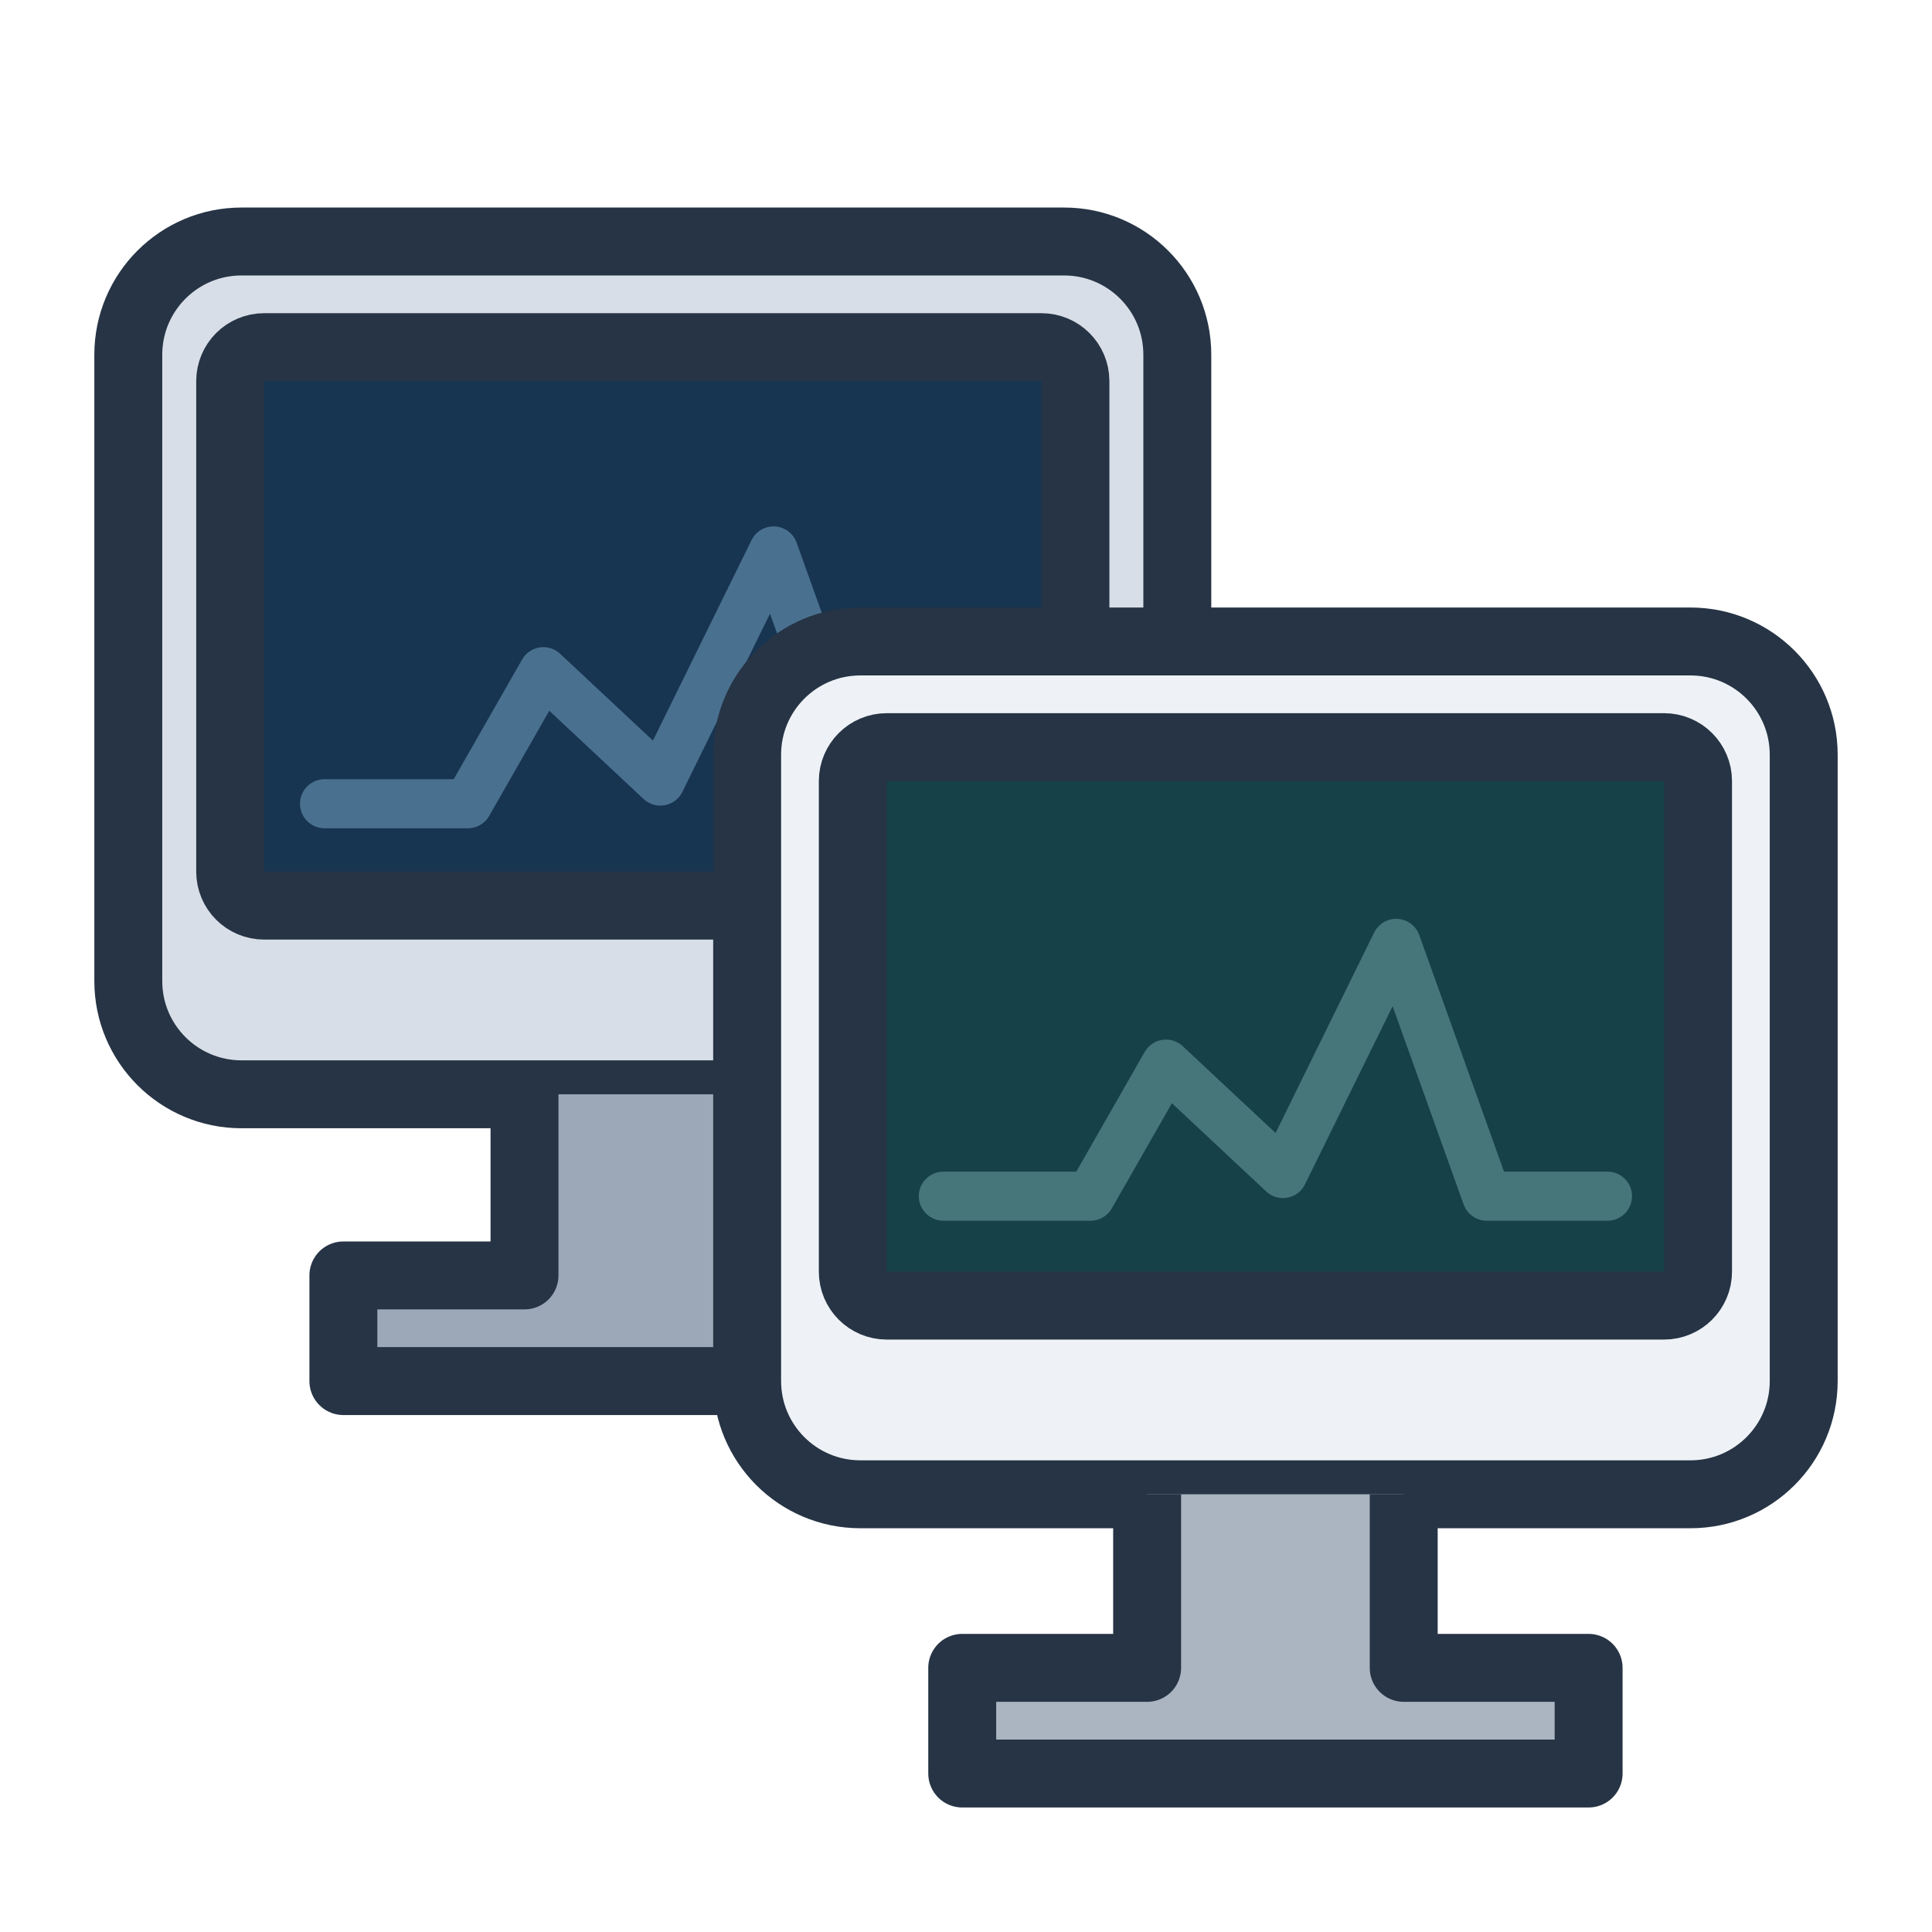
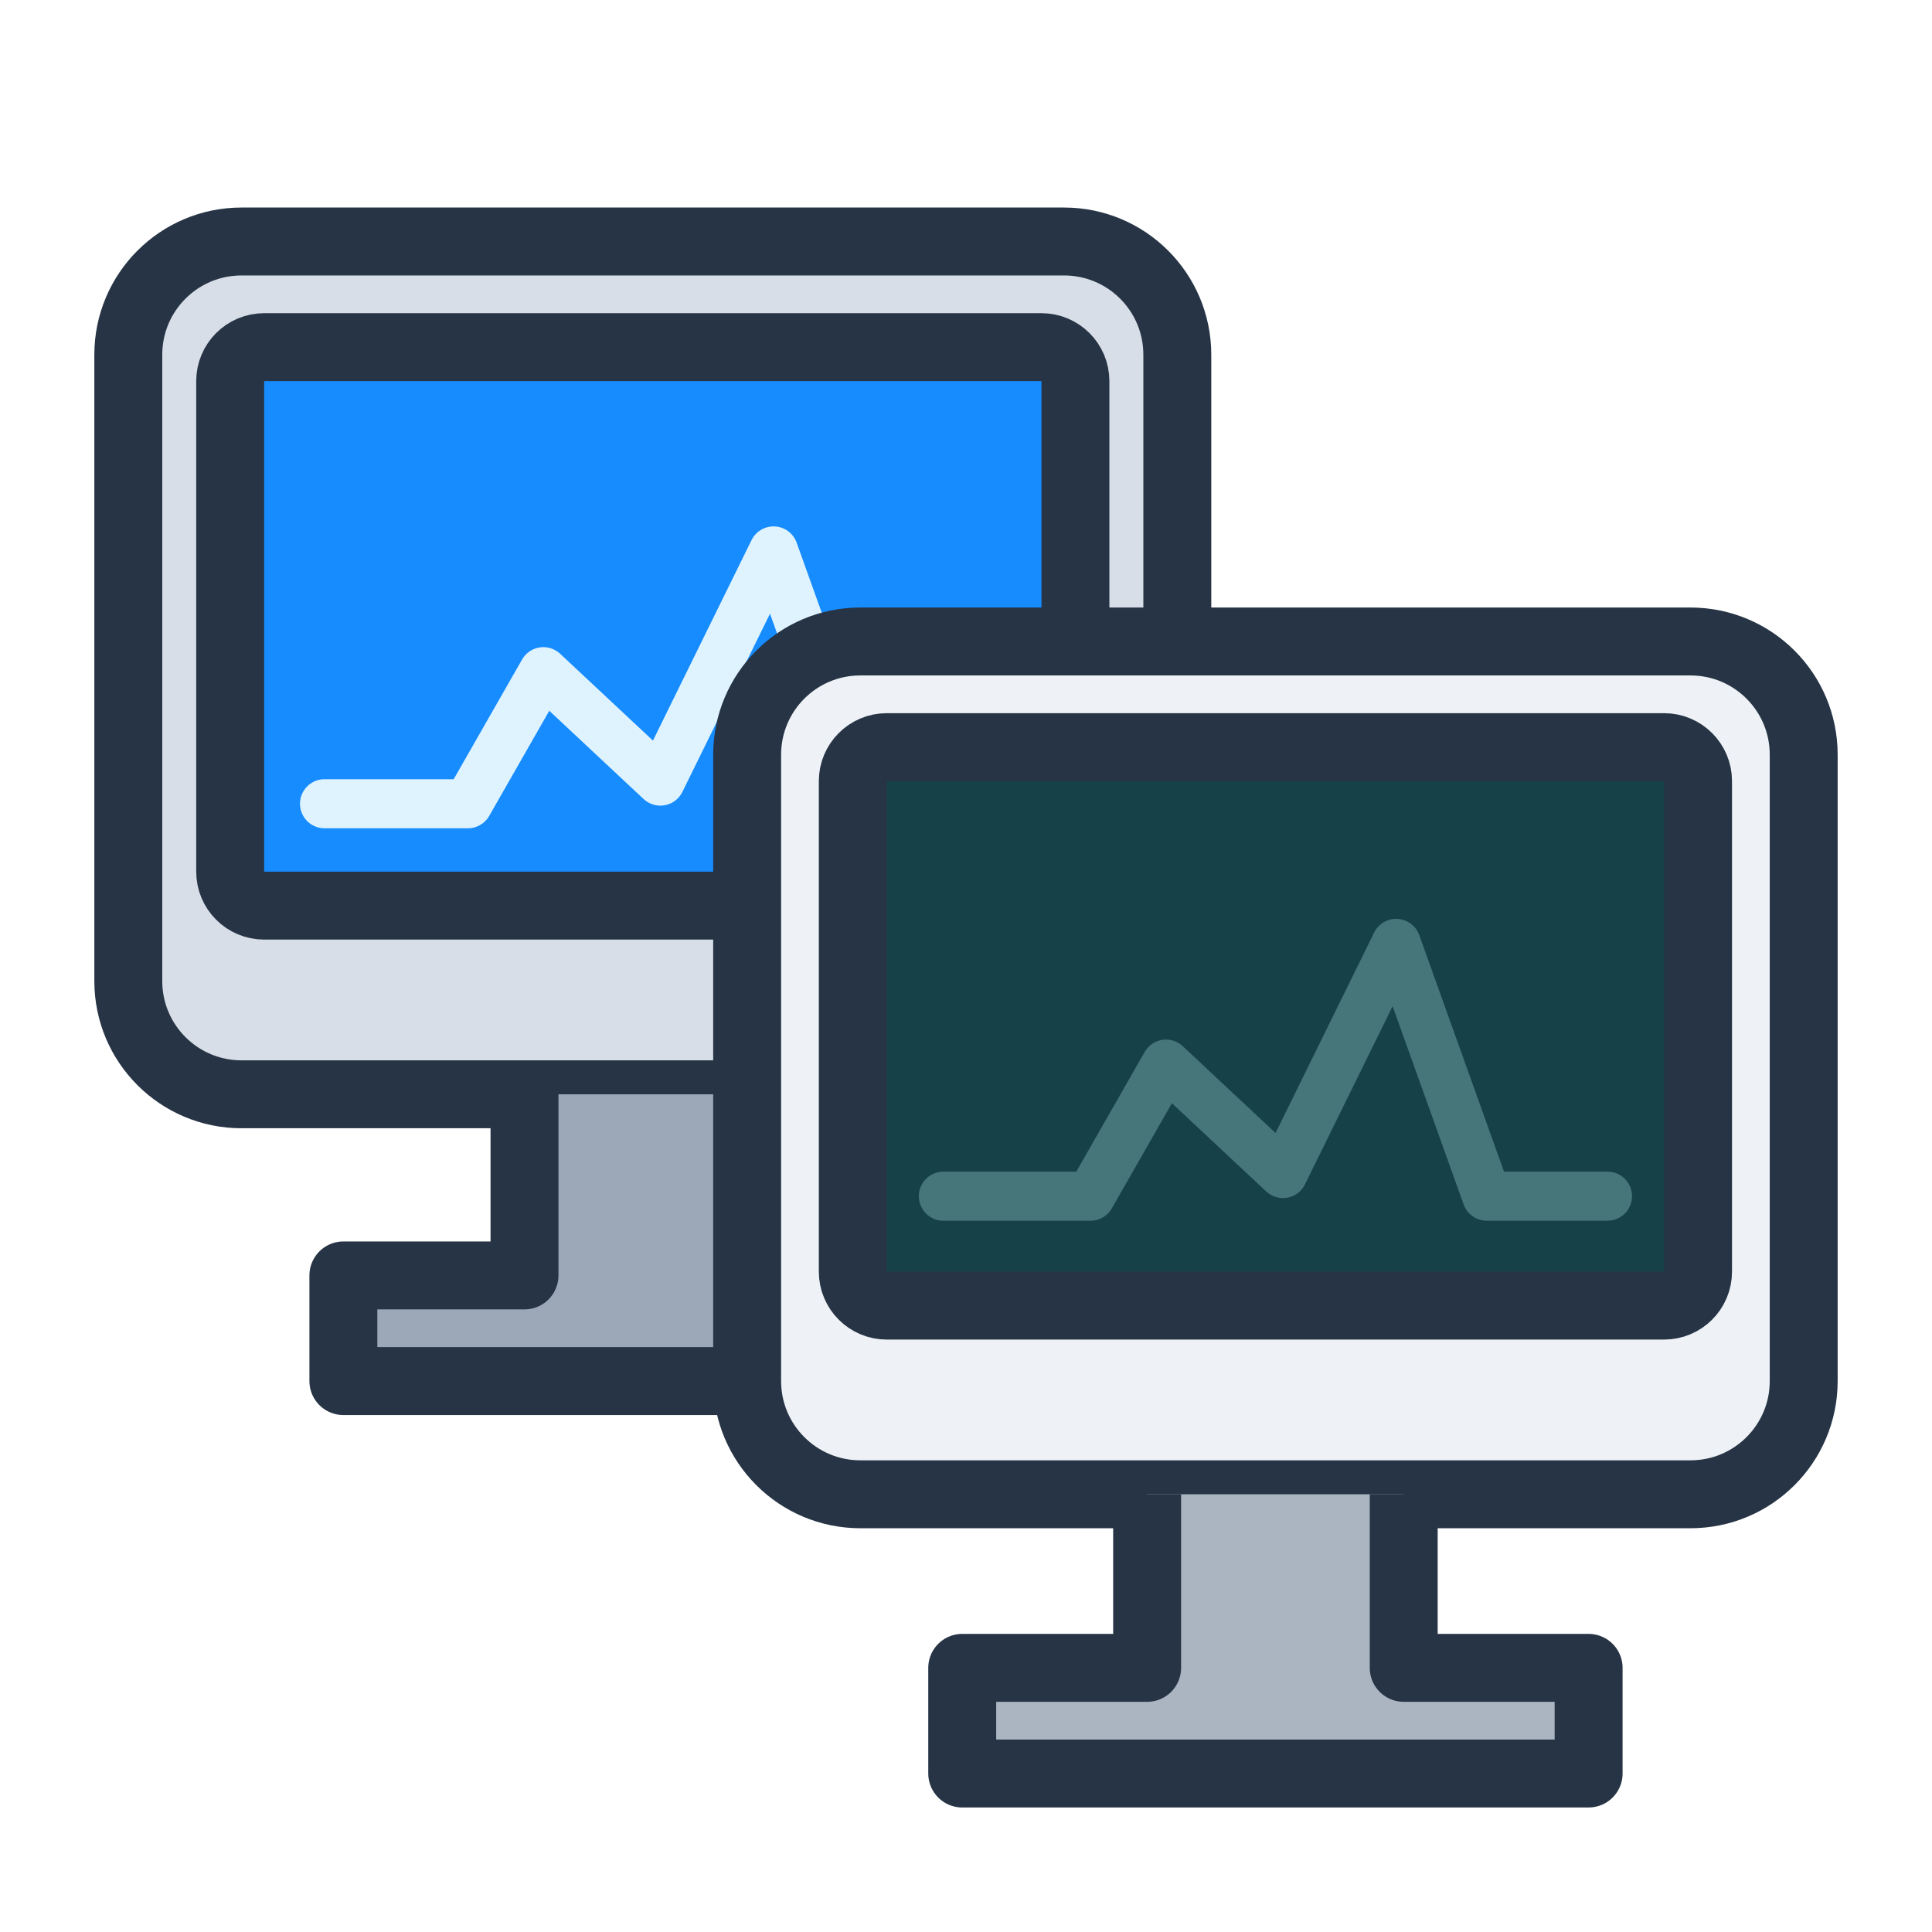
<svg xmlns="http://www.w3.org/2000/svg" viewBox="0 0 512 512" role="img" aria-labelledby="title">
  <g stroke="#263445" stroke-width="18" stroke-linejoin="round">
    <rect x="34" y="64" width="278" height="226" rx="30" fill="#d8dee7" />
-     <rect x="61" y="92" width="224" height="148" rx="9" fill="#173451" />
+     <rect x="61" y="92" width="224" height="148" rx="9" fill="#168cff" />
    <path d="M139 290v48h-48v28h164v-28h-48v-48" fill="#9ca8b7" />
  </g>
-   <path d="M86 213h38l20-35 31 29 30-61 24 67h32" fill="none" stroke="#49708f" stroke-width="13" stroke-linecap="round" stroke-linejoin="round" />
+   <path d="M86 213h38l20-35 31 29 30-61 24 67h32" fill="none" stroke="#dff3ff" stroke-width="13" stroke-linecap="round" stroke-linejoin="round" />
  <g stroke="#263445" stroke-width="18" stroke-linejoin="round">
    <rect x="198" y="170" width="280" height="226" rx="30" fill="#eef2f6" />
    <rect x="226" y="198" width="224" height="148" rx="9" fill="#174148" />
    <path d="M304 396v46h-49v28h166v-28h-49v-46" fill="#aab5c1" />
  </g>
  <path d="M250 317h39l20-35 31 29 30-61 24 67h32" fill="none" stroke="#47767a" stroke-width="13" stroke-linecap="round" stroke-linejoin="round" />
</svg>
